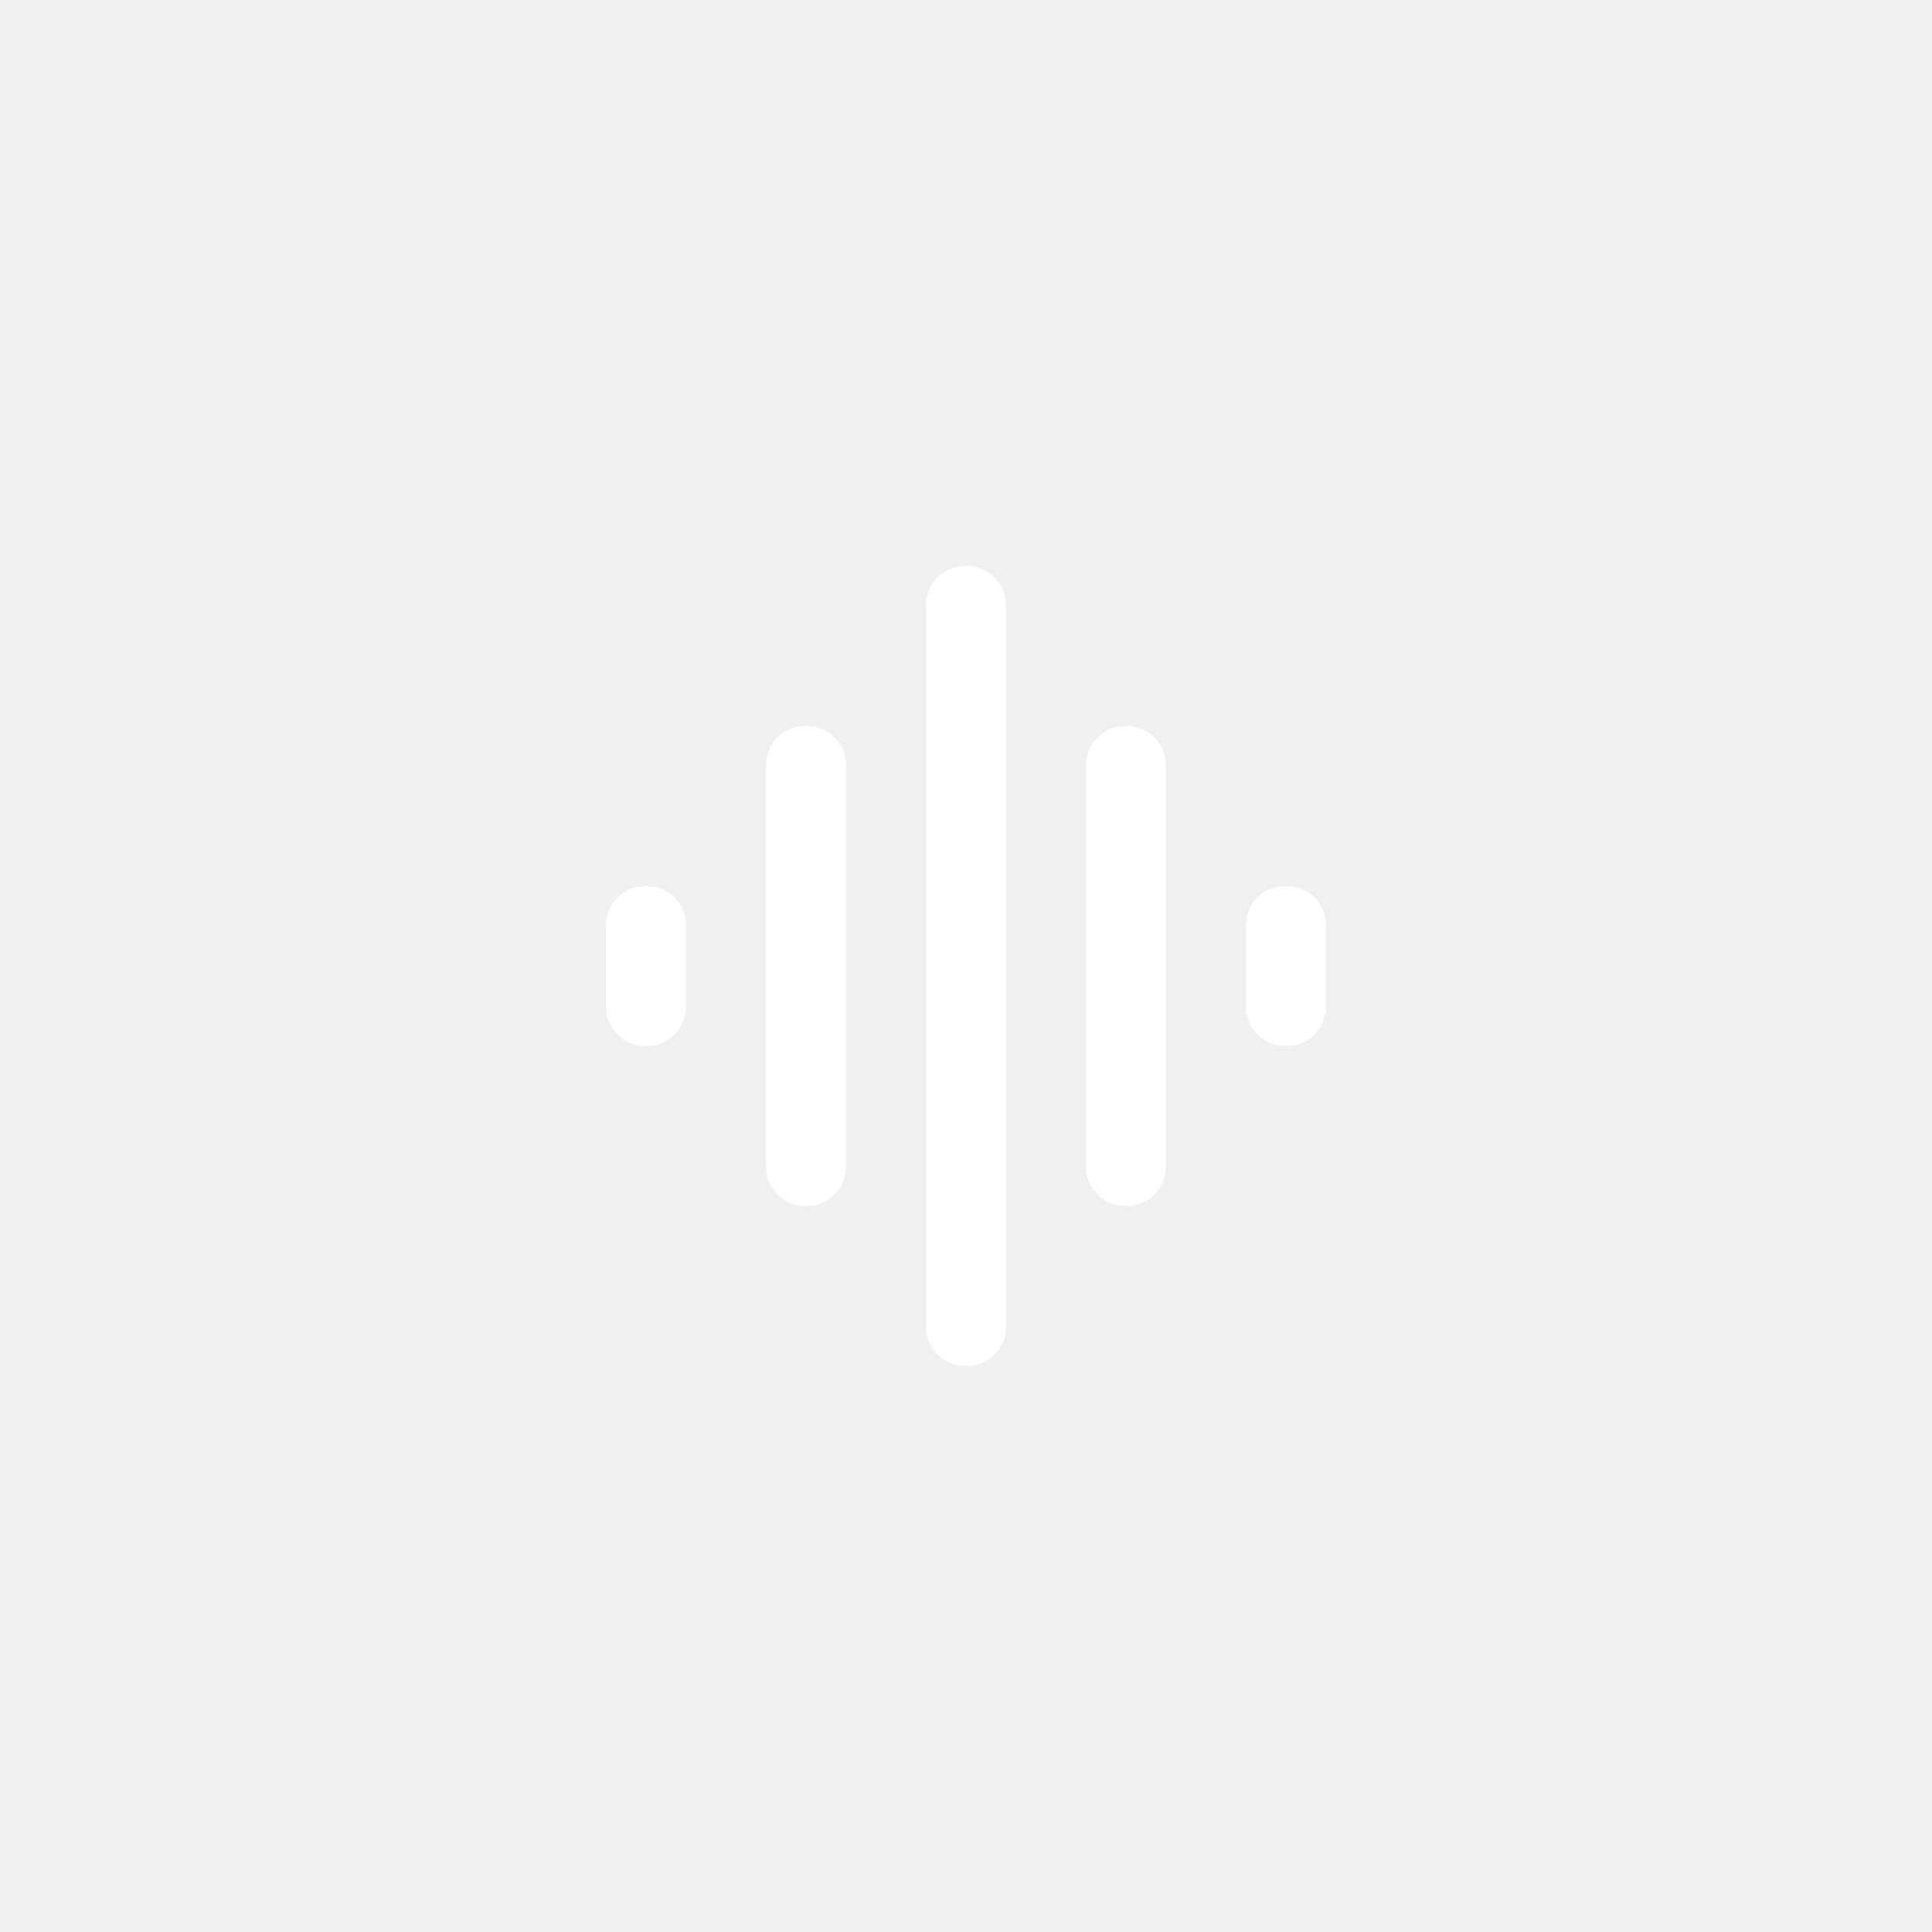
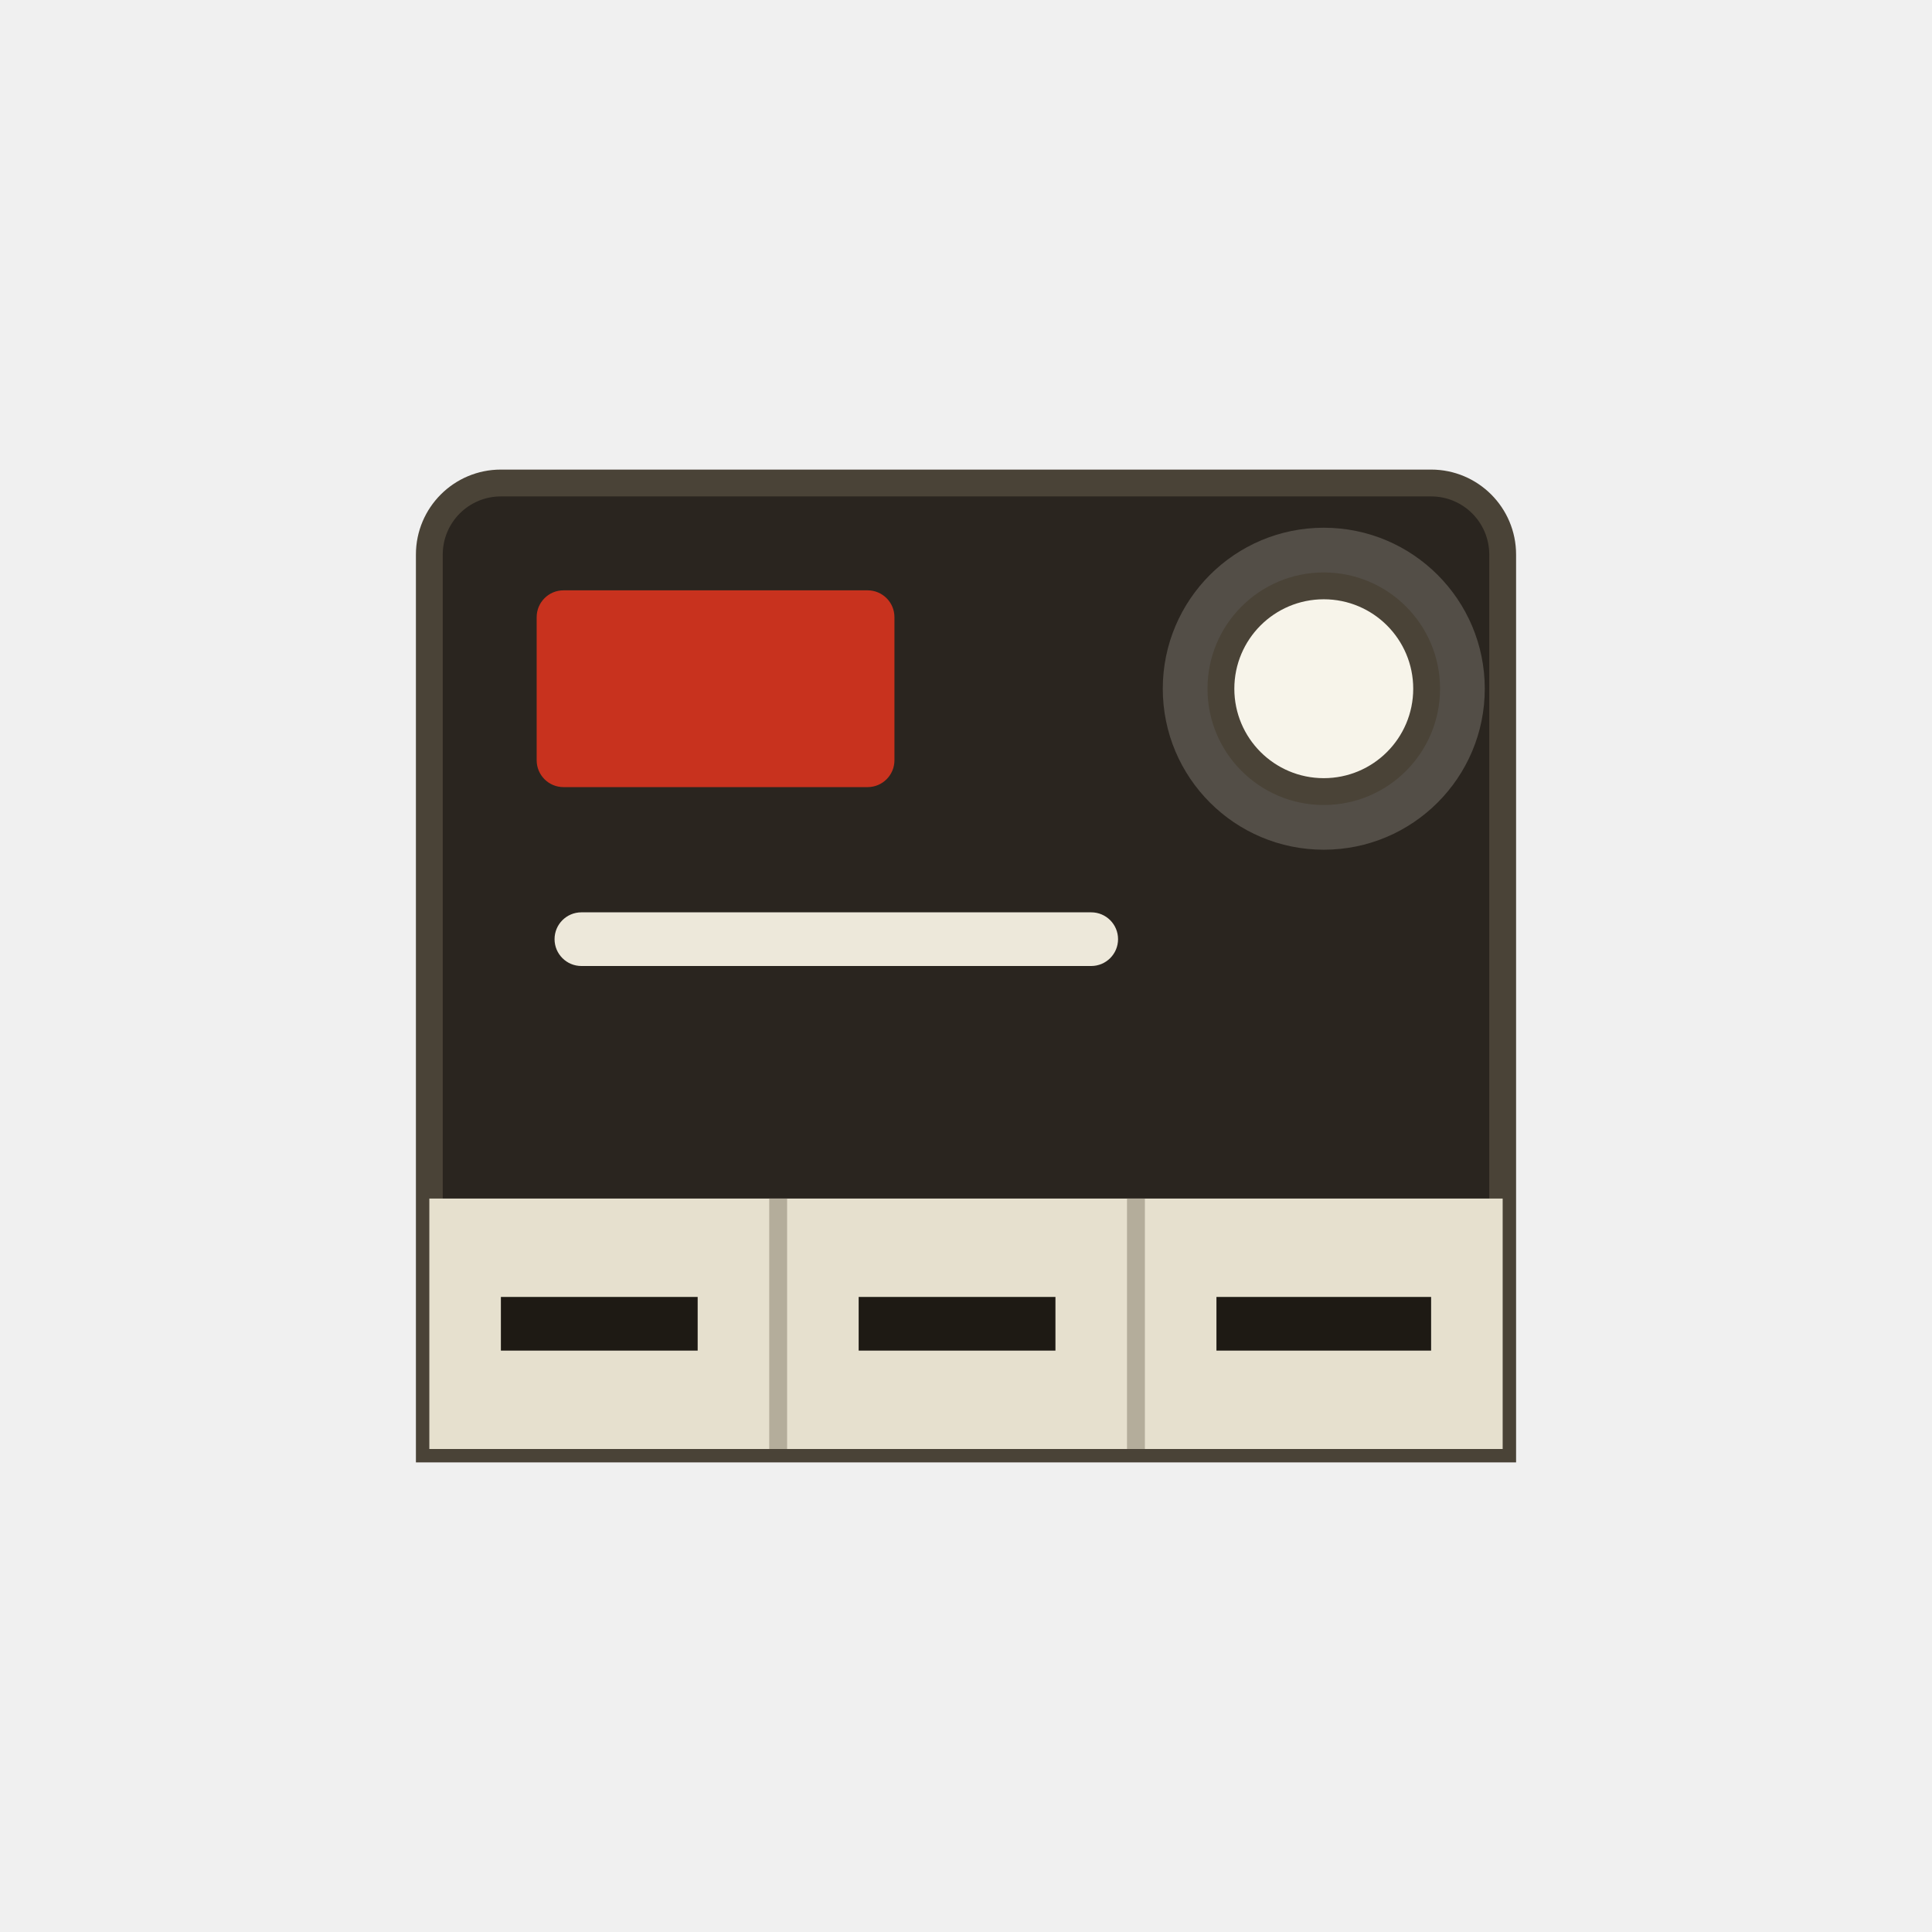
- <svg xmlns="http://www.w3.org/2000/svg" width="512" height="512" viewBox="0 0 512 512" version="1.1" id="svg1" xml:space="preserve">
-   <defs id="defs1" />
-   <path d="M 203,309 V 203 q 0,-4.505 3.047,-7.553 3.047,-3.047 7.553,-3.047 4.505,0 7.553,3.047 Q 224.2,198.495 224.2,203 v 106 q 0,4.505 -3.047,7.553 -3.047,3.047 -7.553,3.047 -4.505,0 -7.553,-3.047 Q 203,313.505 203,309 Z m 42.4,42.4 V 160.6 q 0,-4.505 3.047,-7.553 Q 251.495,150 256,150 q 4.505,0 7.553,3.047 3.047,3.047 3.047,7.553 v 190.8 q 0,4.505 -3.047,7.553 Q 260.505,362 256,362 q -4.505,0 -7.553,-3.047 Q 245.4,355.905 245.4,351.4 Z m -84.8,-84.8 v -21.2 q 0,-4.505 3.047,-7.553 3.047,-3.047 7.553,-3.047 4.505,0 7.553,3.047 3.047,3.047 3.047,7.553 v 21.2 q 0,4.505 -3.047,7.553 -3.047,3.047 -7.553,3.047 -4.505,0 -7.553,-3.047 Q 160.6,271.105 160.6,266.6 Z M 287.8,309 V 203 q 0,-4.505 3.047,-7.553 3.047,-3.047 7.553,-3.047 4.505,0 7.553,3.047 Q 309,198.495 309,203 v 106 q 0,4.505 -3.047,7.553 -3.047,3.047 -7.553,3.047 -4.505,0 -7.553,-3.047 Q 287.8,313.505 287.8,309 Z m 42.4,-42.4 v -21.2 q 0,-4.505 3.047,-7.553 3.047,-3.047 7.553,-3.047 4.505,0 7.553,3.047 3.047,3.047 3.047,7.553 v 21.2 q 0,4.505 -3.047,7.553 -3.047,3.047 -7.553,3.047 -4.505,0 -7.553,-3.047 Q 330.2,271.105 330.2,266.6 Z" id="path1" style="fill:#ffffff;stroke-width:0.265" />
+ <svg xmlns="http://www.w3.org/2000/svg" viewBox="0 0 108 108" width="108" height="108">
+   <path fill="#2A251F" stroke="#4A4337" stroke-width="1.5" d="M28,27 h52 a4,4 0 0 1 4,4 v50 h-60 v-50 a4,4 0 0 1 4,-4 z" />
+   <rect x="30" y="33" width="20" height="11" rx="1.5" fill="#C8321E" />
+   <circle cx="74" cy="38.5" r="9" fill="#F7F4EA" fill-opacity="0.2" />
+   <circle cx="74" cy="38.5" r="6.5" fill="#4A4337" />
+   <circle cx="74" cy="38.5" r="5" fill="#F7F4EA" />
+   <rect x="31" y="51" width="31.5" height="3" rx="1.5" fill="#EDE8DA" />
+   <rect x="24" y="67" width="60" height="14" fill="#E6E0CE" />
+   <path fill="#B4AD9B" d="M43,67 h1 v14 h-1 z M63,67 h1 v14 h-1 z" />
+   <path fill="#1E1A14" d="M28,72.5 h11 v3 h-11 z M48,72.5 h11 v3 h-11 z M68,72.5 h12 v3 h-12 z" />
</svg>
